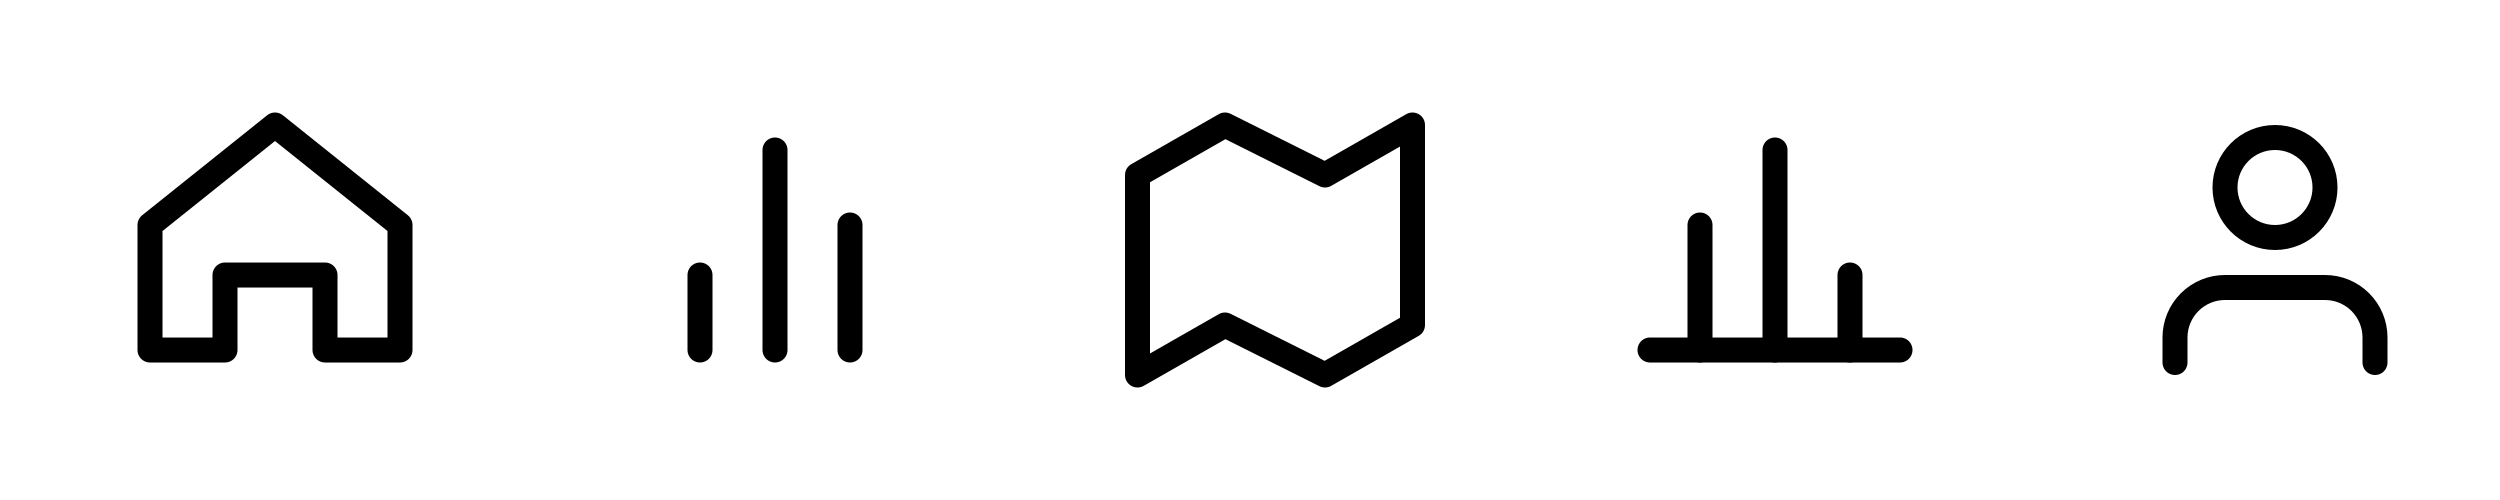
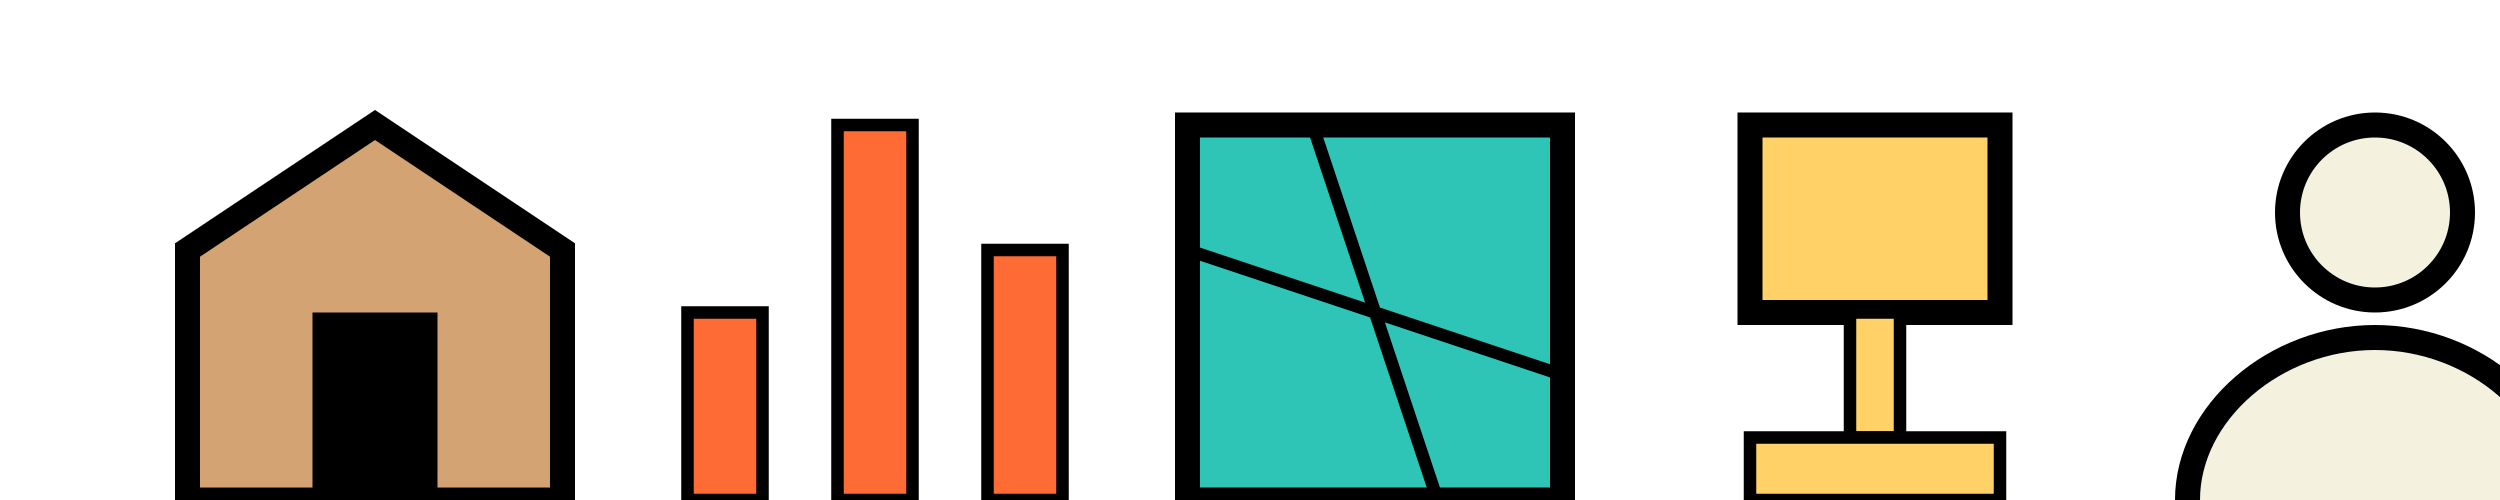
<svg xmlns="http://www.w3.org/2000/svg" width="200" height="40" viewBox="0 0 200 40" fill="none">
-   <g transform="translate(10, 8)">
-     <path d="M12 2L2 10V20H8V14H16V20H22V10L12 2Z" stroke="currentColor" stroke-width="2" stroke-linecap="round" stroke-linejoin="round" />
+   <g transform="translate(10, 5)">
+     <path d="M5 15L20 5L35 15V35H5V15Z" fill="#D4A373" stroke="#000000" stroke-width="2" />
+     <rect x="15" y="20" width="10" height="15" fill="#000000" />
  </g>
-   <g transform="translate(50, 8)">
-     <path d="M18 20V10M12 20V4M6 20V14" stroke="currentColor" stroke-width="2" stroke-linecap="round" stroke-linejoin="round" />
+   <g transform="translate(50, 5)">
+     <rect x="5" y="20" width="6" height="15" fill="#FF6B35" stroke="#000000" stroke-width="1" />
+     <rect x="17" y="5" width="6" height="30" fill="#FF6B35" stroke="#000000" stroke-width="1" />
+     <rect x="29" y="15" width="6" height="20" fill="#FF6B35" stroke="#000000" stroke-width="1" />
  </g>
-   <g transform="translate(90, 8)">
-     <path d="M1 6V22L8 18L16 22L23 18V2L16 6L8 2L1 6Z" stroke="currentColor" stroke-width="2" stroke-linecap="round" stroke-linejoin="round" />
+   <g transform="translate(90, 5)">
+     <rect x="5" y="5" width="30" height="30" fill="#2EC4B6" stroke="#000000" stroke-width="2" />
+     <path d="M5 15L35 25M15 5L25 35" stroke="#000000" stroke-width="1" />
  </g>
-   <g transform="translate(130, 8)">
-     <path d="M6 20V10M12 20V4M18 20V14" stroke="currentColor" stroke-width="2" stroke-linecap="round" stroke-linejoin="round" />
-     <path d="M2 20H22" stroke="currentColor" stroke-width="2" stroke-linecap="round" />
+   <g transform="translate(130, 5)">
+     <rect x="10" y="5" width="20" height="15" fill="#FFD166" stroke="#000000" stroke-width="2" />
+     <rect x="18" y="20" width="4" height="10" fill="#FFD166" stroke="#000000" stroke-width="1" />
+     <rect x="10" y="30" width="20" height="5" fill="#FFD166" stroke="#000000" stroke-width="1" />
  </g>
-   <g transform="translate(170, 8)">
-     <path d="M20 21V19C20 17.939 19.579 16.922 18.828 16.172C18.078 15.421 17.061 15 16 15H8C6.939 15 5.922 15.421 5.172 16.172C4.421 16.922 4 17.939 4 19V21" stroke="currentColor" stroke-width="2" stroke-linecap="round" stroke-linejoin="round" />
-     <circle cx="12" cy="7" r="4" stroke="currentColor" stroke-width="2" stroke-linecap="round" stroke-linejoin="round" />
+   <g transform="translate(170, 5)">
+     <circle cx="20" cy="12" r="7" fill="#F4F1DE" stroke="#000000" stroke-width="2" />
+     <path d="M5 35C5 28 12 22 20 22C28 22 35 28 35 35" fill="#F4F1DE" stroke="#000000" stroke-width="2" />
  </g>
</svg>
